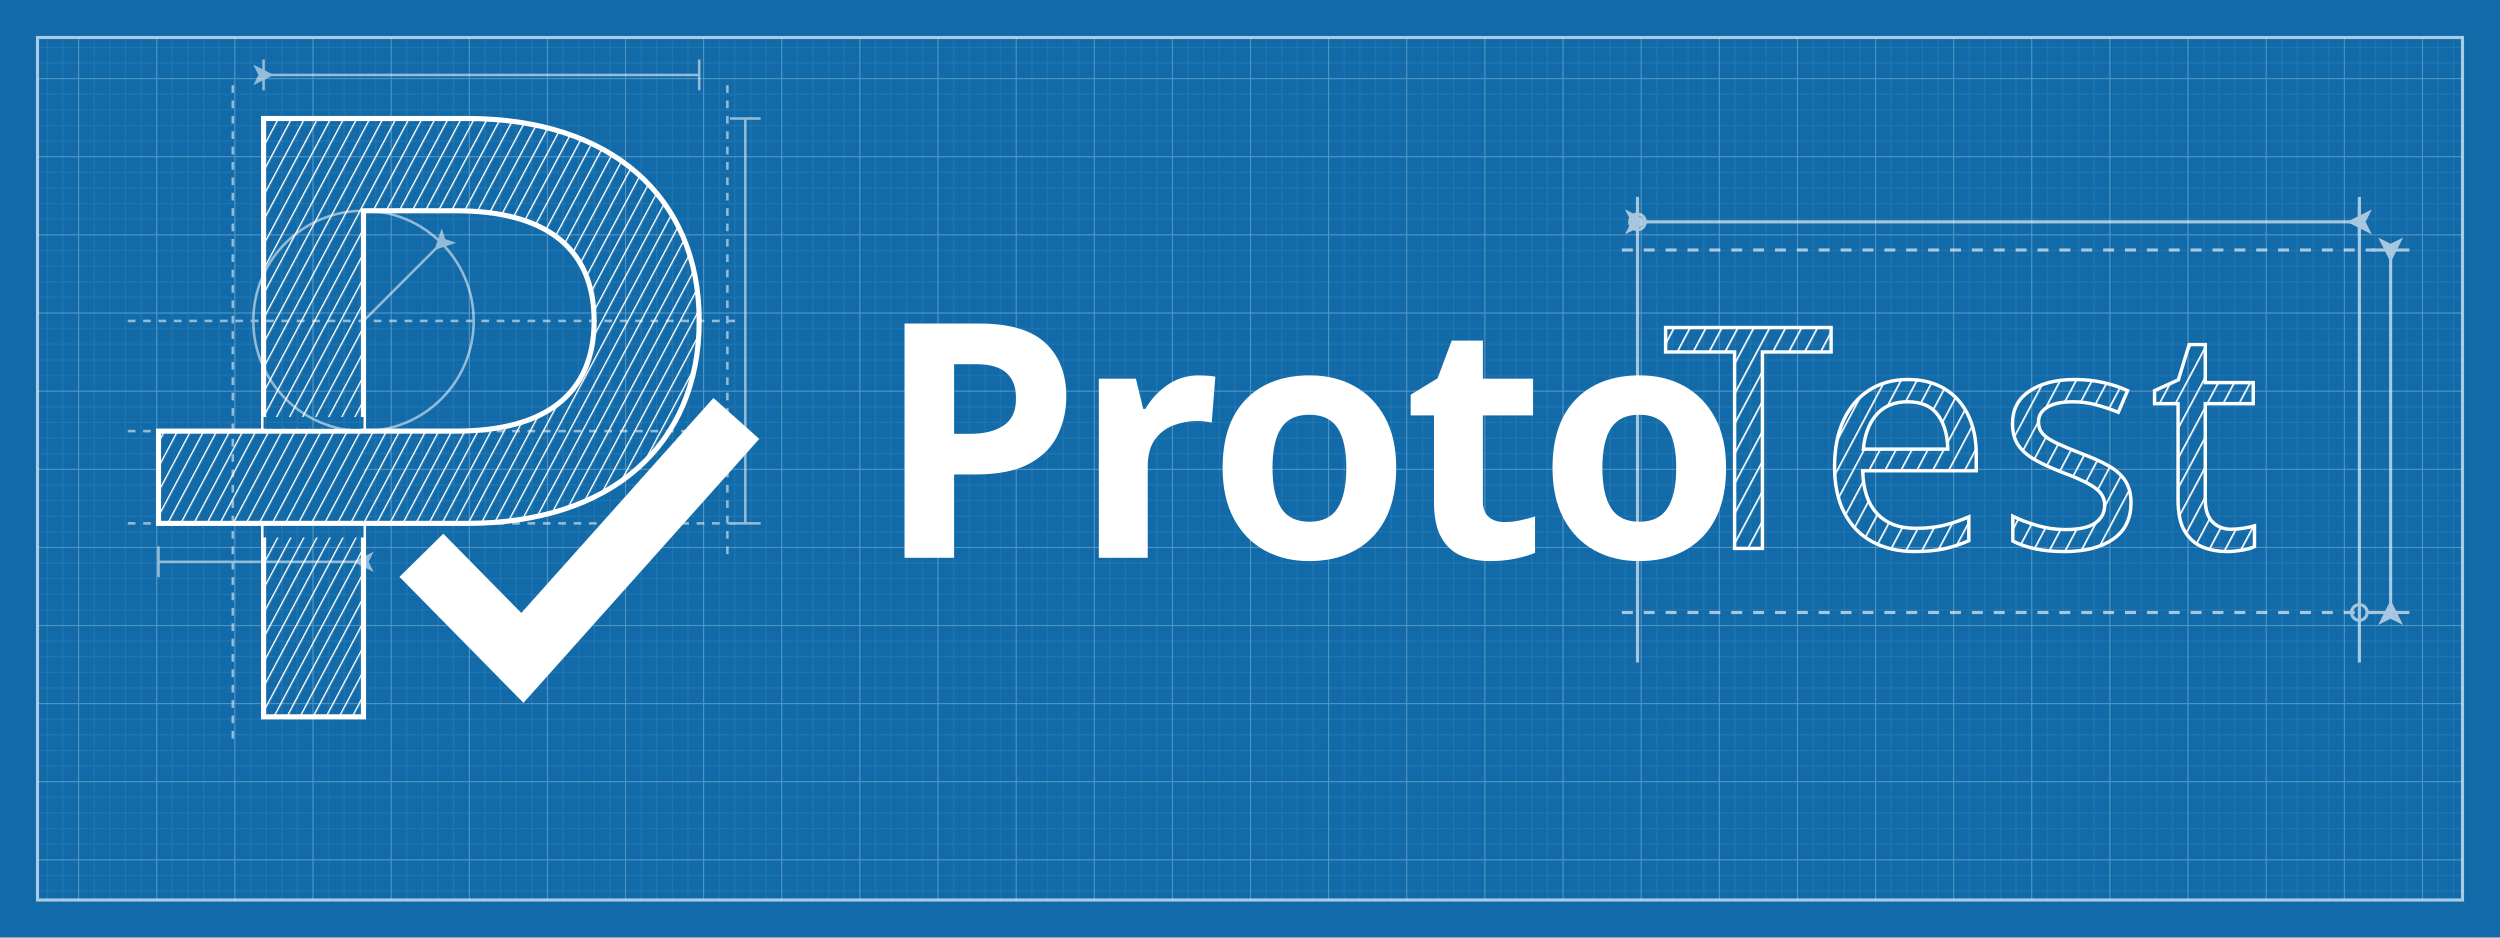
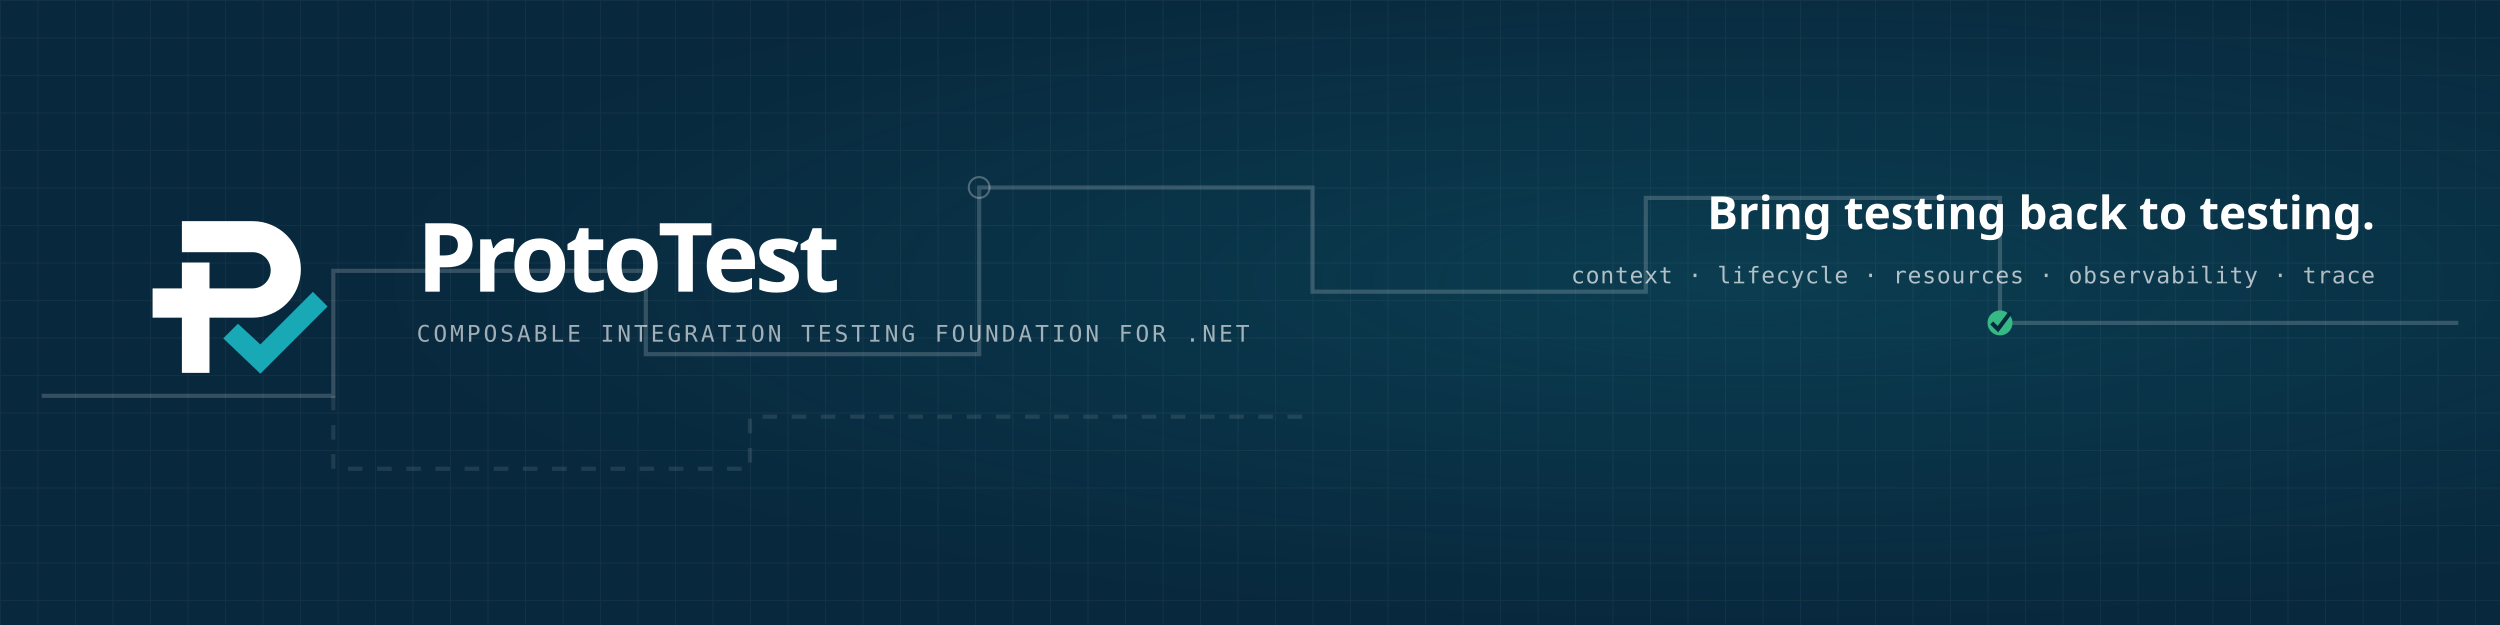
- <svg xmlns="http://www.w3.org/2000/svg" viewBox="0 0 1600 600" role="img" aria-labelledby="title description">
+ <svg xmlns="http://www.w3.org/2000/svg" viewBox="0 0 1200 300" width="1200" height="300">
  <defs>
-     <pattern id="small-grid" width="10" height="10" patternUnits="userSpaceOnUse">
-       <path d="M10 0H0V10" fill="none" stroke="#77B9E2" stroke-opacity=".2" stroke-width="1" />
+     <pattern id="pt-banner-grid" width="18" height="18" patternUnits="userSpaceOnUse">
+       <path d="M18 0H0V18" fill="none" stroke="rgba(255,255,255,.045)" stroke-width="1" />
    </pattern>
-     <pattern id="large-grid" width="50" height="50" patternUnits="userSpaceOnUse">
-       <rect width="50" height="50" fill="url(#small-grid)" />
-       <path d="M50 0H0V50" fill="none" stroke="#B8DDF2" stroke-opacity=".3" stroke-width="1.4" />
-     </pattern>
-     <pattern id="hatch" width="9" height="9" patternUnits="userSpaceOnUse" patternTransform="rotate(28)">
-       <path d="M0 0V9" stroke="#FFFFFF" stroke-width="2.1" />
-     </pattern>
-     <marker id="dimension-arrow" markerWidth="8" markerHeight="8" refX="4" refY="4" orient="auto-start-reverse">
-       <path d="M0 4 8 0 6 4 8 8Z" fill="#FFFFFF" />
-     </marker>
-     <mask id="mark-breaks">
-       <rect width="700" height="700" fill="white" />
-       <rect x="174" y="345" width="78" height="9" fill="black" />
-       <rect x="174" y="430" width="78" height="9" fill="black" />
-     </mask>
+     <radialGradient id="pt-banner-glow" cx="70%" cy="45%" r="55%">
+       <stop offset="0%" stop-color="#19a8b5" stop-opacity=".16" />
+       <stop offset="100%" stop-color="#19a8b5" stop-opacity="0" />
+     </radialGradient>
  </defs>
-   <rect width="1600" height="600" fill="#126AA8" />
-   <rect x="24" y="24" width="1552" height="552" fill="url(#large-grid)" stroke="#D5EDF8" stroke-opacity=".76" stroke-width="2" />
-   <g transform="translate(26 -16) scale(.82)" mask="url(#mark-breaks)">
-     <path d="M174 112H333c112 0 181 61 181 158s-69 158-181 158h-81v151h-78V112Zm78 72v172h72c70 0 108-29 108-86s-38-86-108-86h-72Z" fill="url(#hatch)" fill-rule="evenodd" stroke="#FFFFFF" stroke-width="4" />
-     <rect x="92" y="356" width="160" height="72" fill="#126AA8" />
-     <rect x="92" y="356" width="160" height="72" fill="url(#hatch)" />
-     <path d="M252 356H92V428H252" fill="none" stroke="#FFFFFF" stroke-width="4" />
+   <rect width="1200" height="300" fill="#08283d" />
+   <rect width="1200" height="300" fill="url(#pt-banner-grid)" />
+   <rect width="1200" height="300" fill="url(#pt-banner-glow)" />
+   <path d="M20 190H160V130H310V170H470V90H630V140H790V95H960V155H1180" fill="none" stroke="rgba(255,255,255,.18)" stroke-width="2" />
+   <path d="M160 190V225H360V200H630" fill="none" stroke="rgba(255,255,255,.10)" stroke-width="2" stroke-dasharray="7 7" />
+   <circle cx="470" cy="90" r="5" fill="none" stroke="rgba(255,255,255,.28)" />
+   <circle cx="960" cy="155" r="6" fill="#35b985" />
+   <path d="M956 155l3 3 6-8" fill="none" stroke="#08283d" stroke-width="2" />
+   <g transform="translate(-37.24,-3.1) scale(0.4138)">
+     <path fill="#fff" d="M301 263V300H383A21 21 0 0 1 404 321A21 21 0 0 1 383 342H333V312H301V342H267V376H301V440H333V376H383A56 56 0 0 0 439 320A56 56 0 0 0 383 264H301Z" />
+     <path fill="#19a8b5" d="M349 400L366 383L392 407L453 346L470 363L392 441Z" />
  </g>
-   <g transform="translate(26 -16) scale(.82)" fill="none" stroke="#FFFFFF" opacity=".54">
-     <path d="M150 86V602M536 86V452M68 270H548M68 356H548M68 428H548" stroke-dasharray="6 6" stroke-width="2" />
-     <circle cx="252" cy="270" r="86" stroke-width="2" />
-     <path d="M174 78H514M550 112V428M92 458H252" marker-start="url(#dimension-arrow)" marker-end="url(#dimension-arrow)" stroke-width="2" />
-     <path d="M174 66V90M514 66V90M538 112H562M538 428H562M92 446V470M252 446V470" stroke-width="2" />
-     <path d="M252 270 313 209" marker-end="url(#dimension-arrow)" stroke-width="2" />
-   </g>
-   <path d="m283.48 369.4 50.84 51.66 123.82-138.58" fill="none" stroke="#FFFFFF" stroke-linecap="square" stroke-linejoin="miter" stroke-width="39.36" />
-   <text x="560" y="357" fill="#FFFFFF" font-family="Bahnschrift" font-size="210" font-weight="700" letter-spacing="-5">Proto</text>
-   <text x="1064" y="351" fill="url(#hatch)" stroke="#FFFFFF" stroke-width="2.2" paint-order="stroke fill" font-family="Bahnschrift" font-size="198" font-weight="500" letter-spacing="3">Test</text>
-   <g fill="none" stroke="#FFFFFF" stroke-width="2" opacity=".62">
-     <path d="M1038 160H1520M1038 392H1520" stroke-dasharray="7 7" />
-     <path d="M1048 126V424M1510 126V424" />
-     <path d="M1048 142H1510" marker-start="url(#dimension-arrow)" marker-end="url(#dimension-arrow)" />
-     <path d="M1048 132V152M1510 132V152" />
-     <path d="M1530 160V392" marker-start="url(#dimension-arrow)" marker-end="url(#dimension-arrow)" />
-     <path d="M1518 160H1542M1518 392H1542" />
-     <circle cx="1048" cy="142" r="5" />
-     <circle cx="1510" cy="392" r="5" />
-   </g>
+   <text x="200" y="140" font-family="'Space Grotesk','Segoe UI',sans-serif" font-weight="700" font-size="46" fill="#fff" letter-spacing="-2">ProtoTest</text>
+   <text x="200" y="164" font-family="'JetBrains Mono','Consolas',monospace" font-weight="500" font-size="11" letter-spacing="1.4" fill="rgba(255,255,255,.62)">COMPOSABLE INTEGRATION TESTING FOUNDATION FOR .NET</text>
+   <text x="1140" y="110" text-anchor="end" font-family="'Space Grotesk','Segoe UI',sans-serif" font-weight="700" font-size="22" fill="#fff">Bring testing back to testing.</text>
+   <text x="1140" y="136" text-anchor="end" font-family="'JetBrains Mono','Consolas',monospace" font-weight="500" font-size="11" letter-spacing=".4" fill="rgba(255,255,255,.68)">context · lifecycle · resources · observability · trace</text>
</svg>
